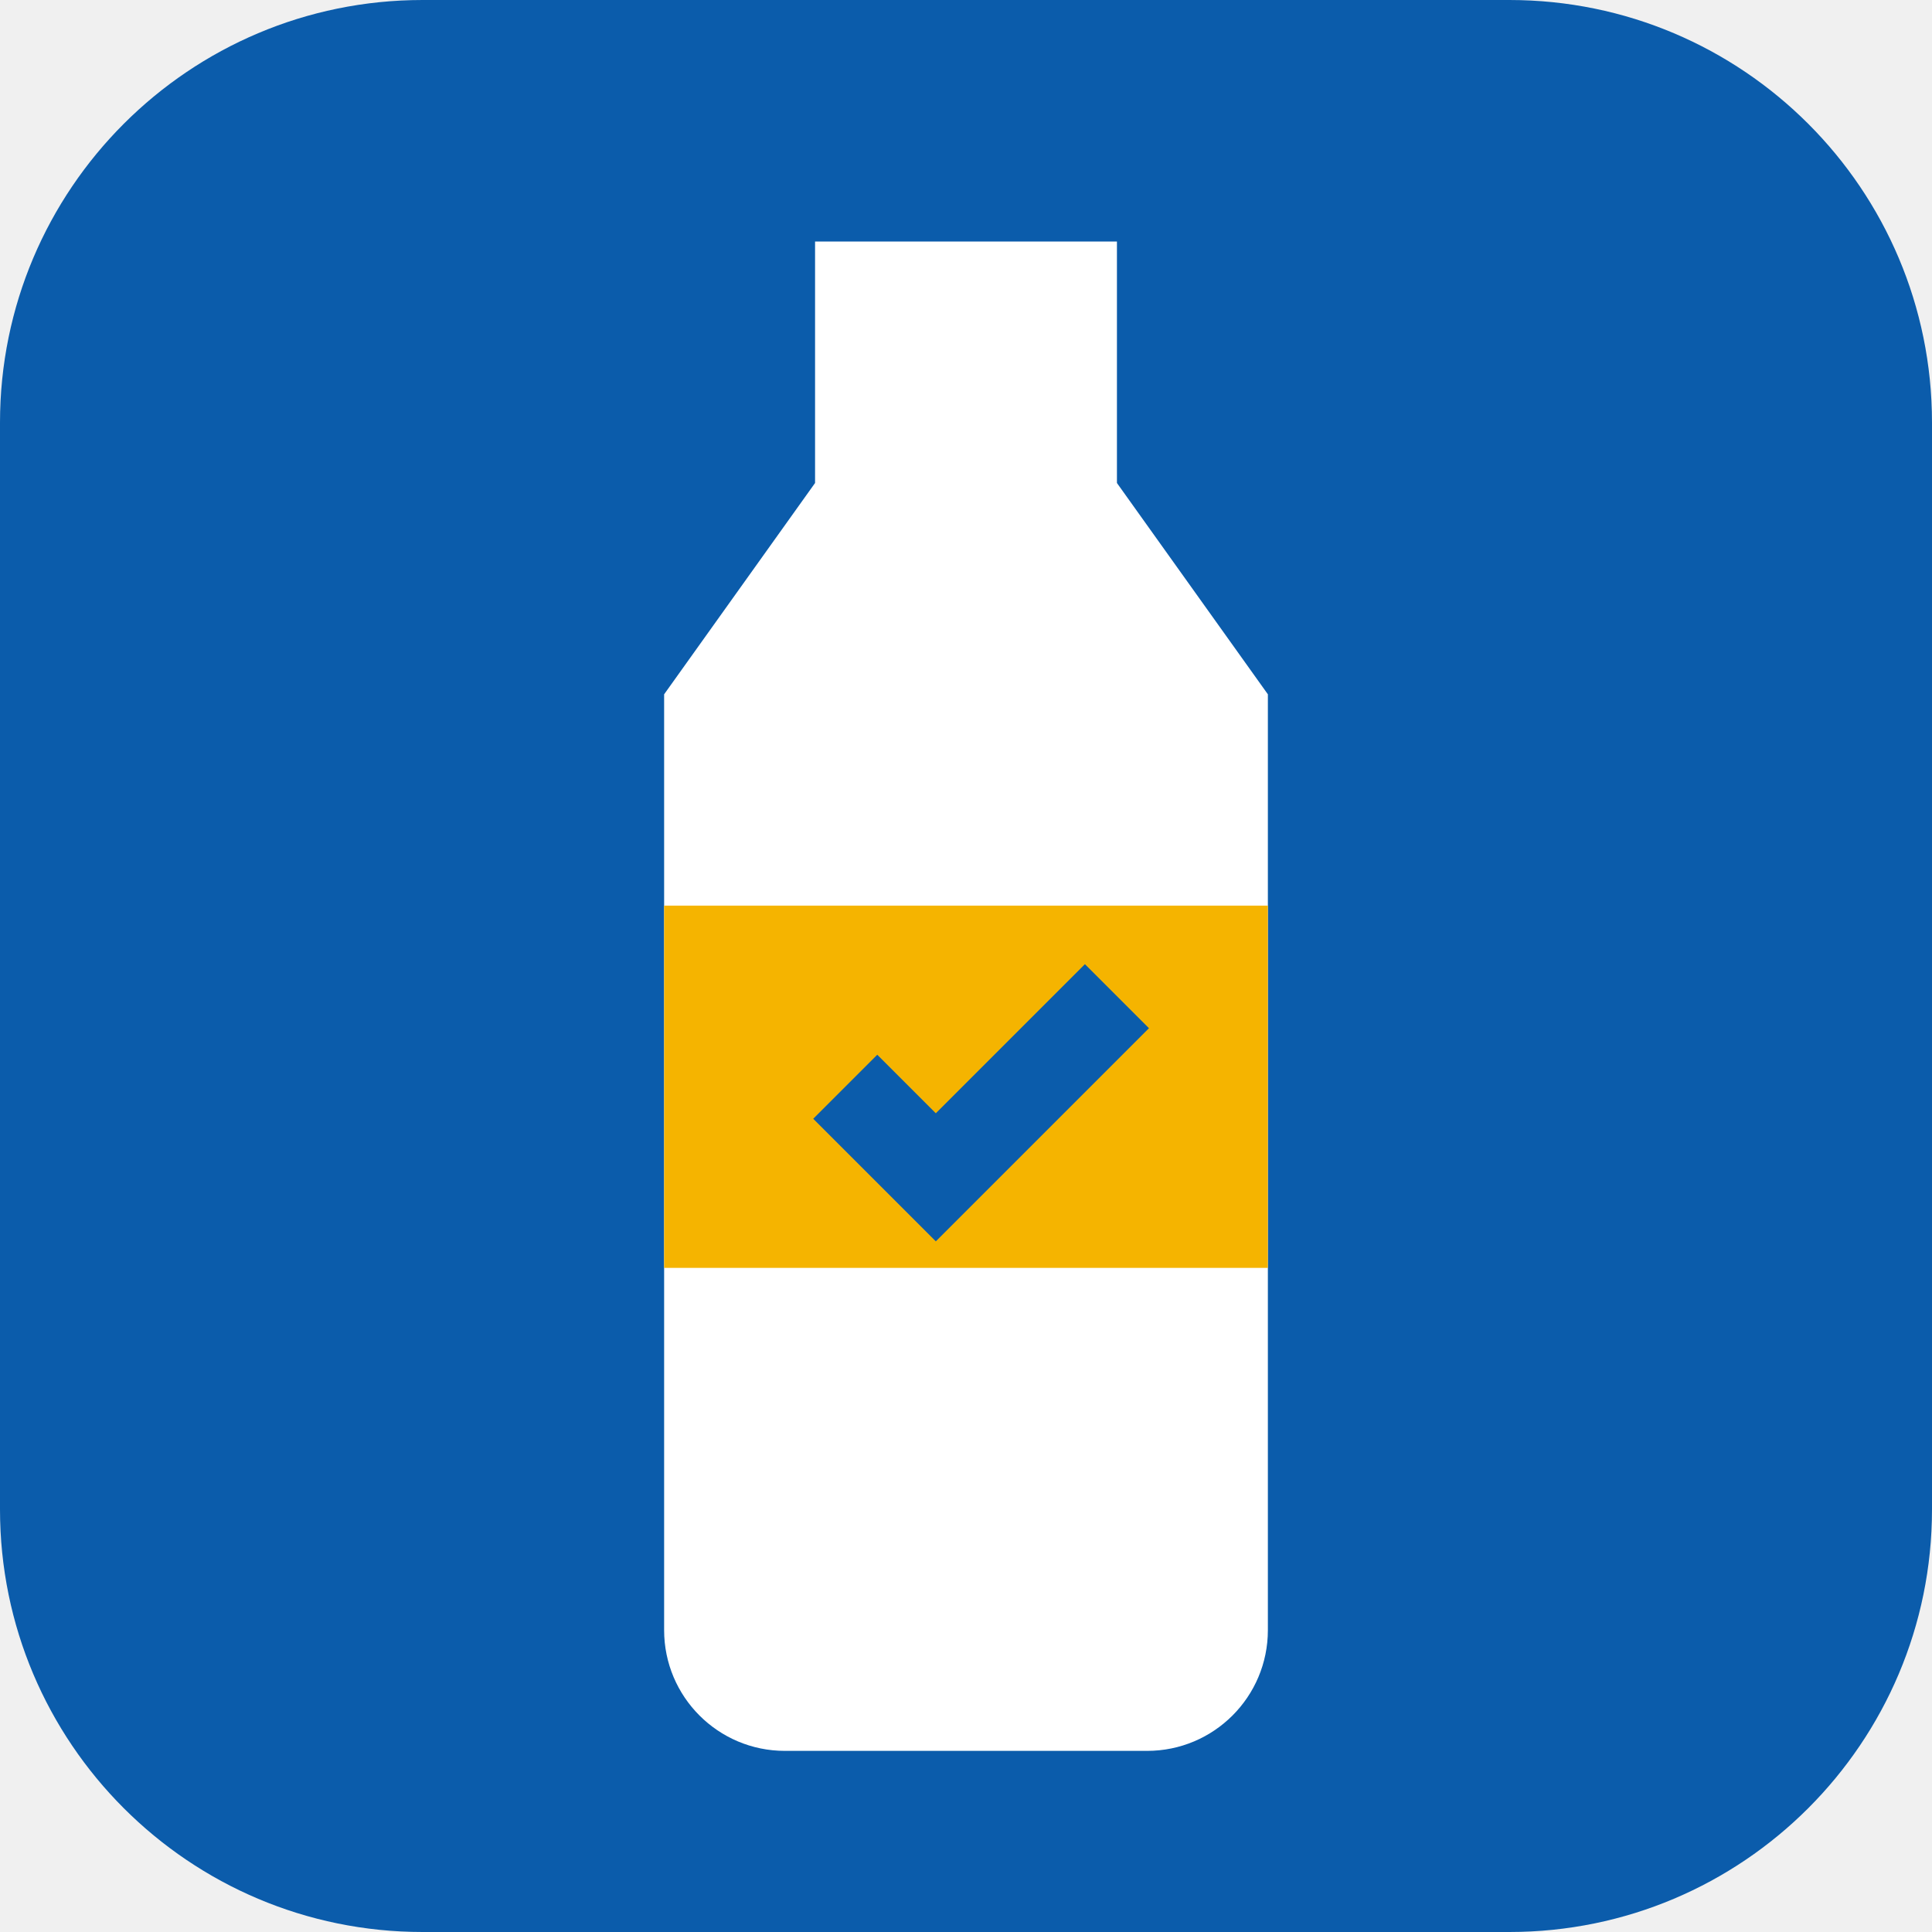
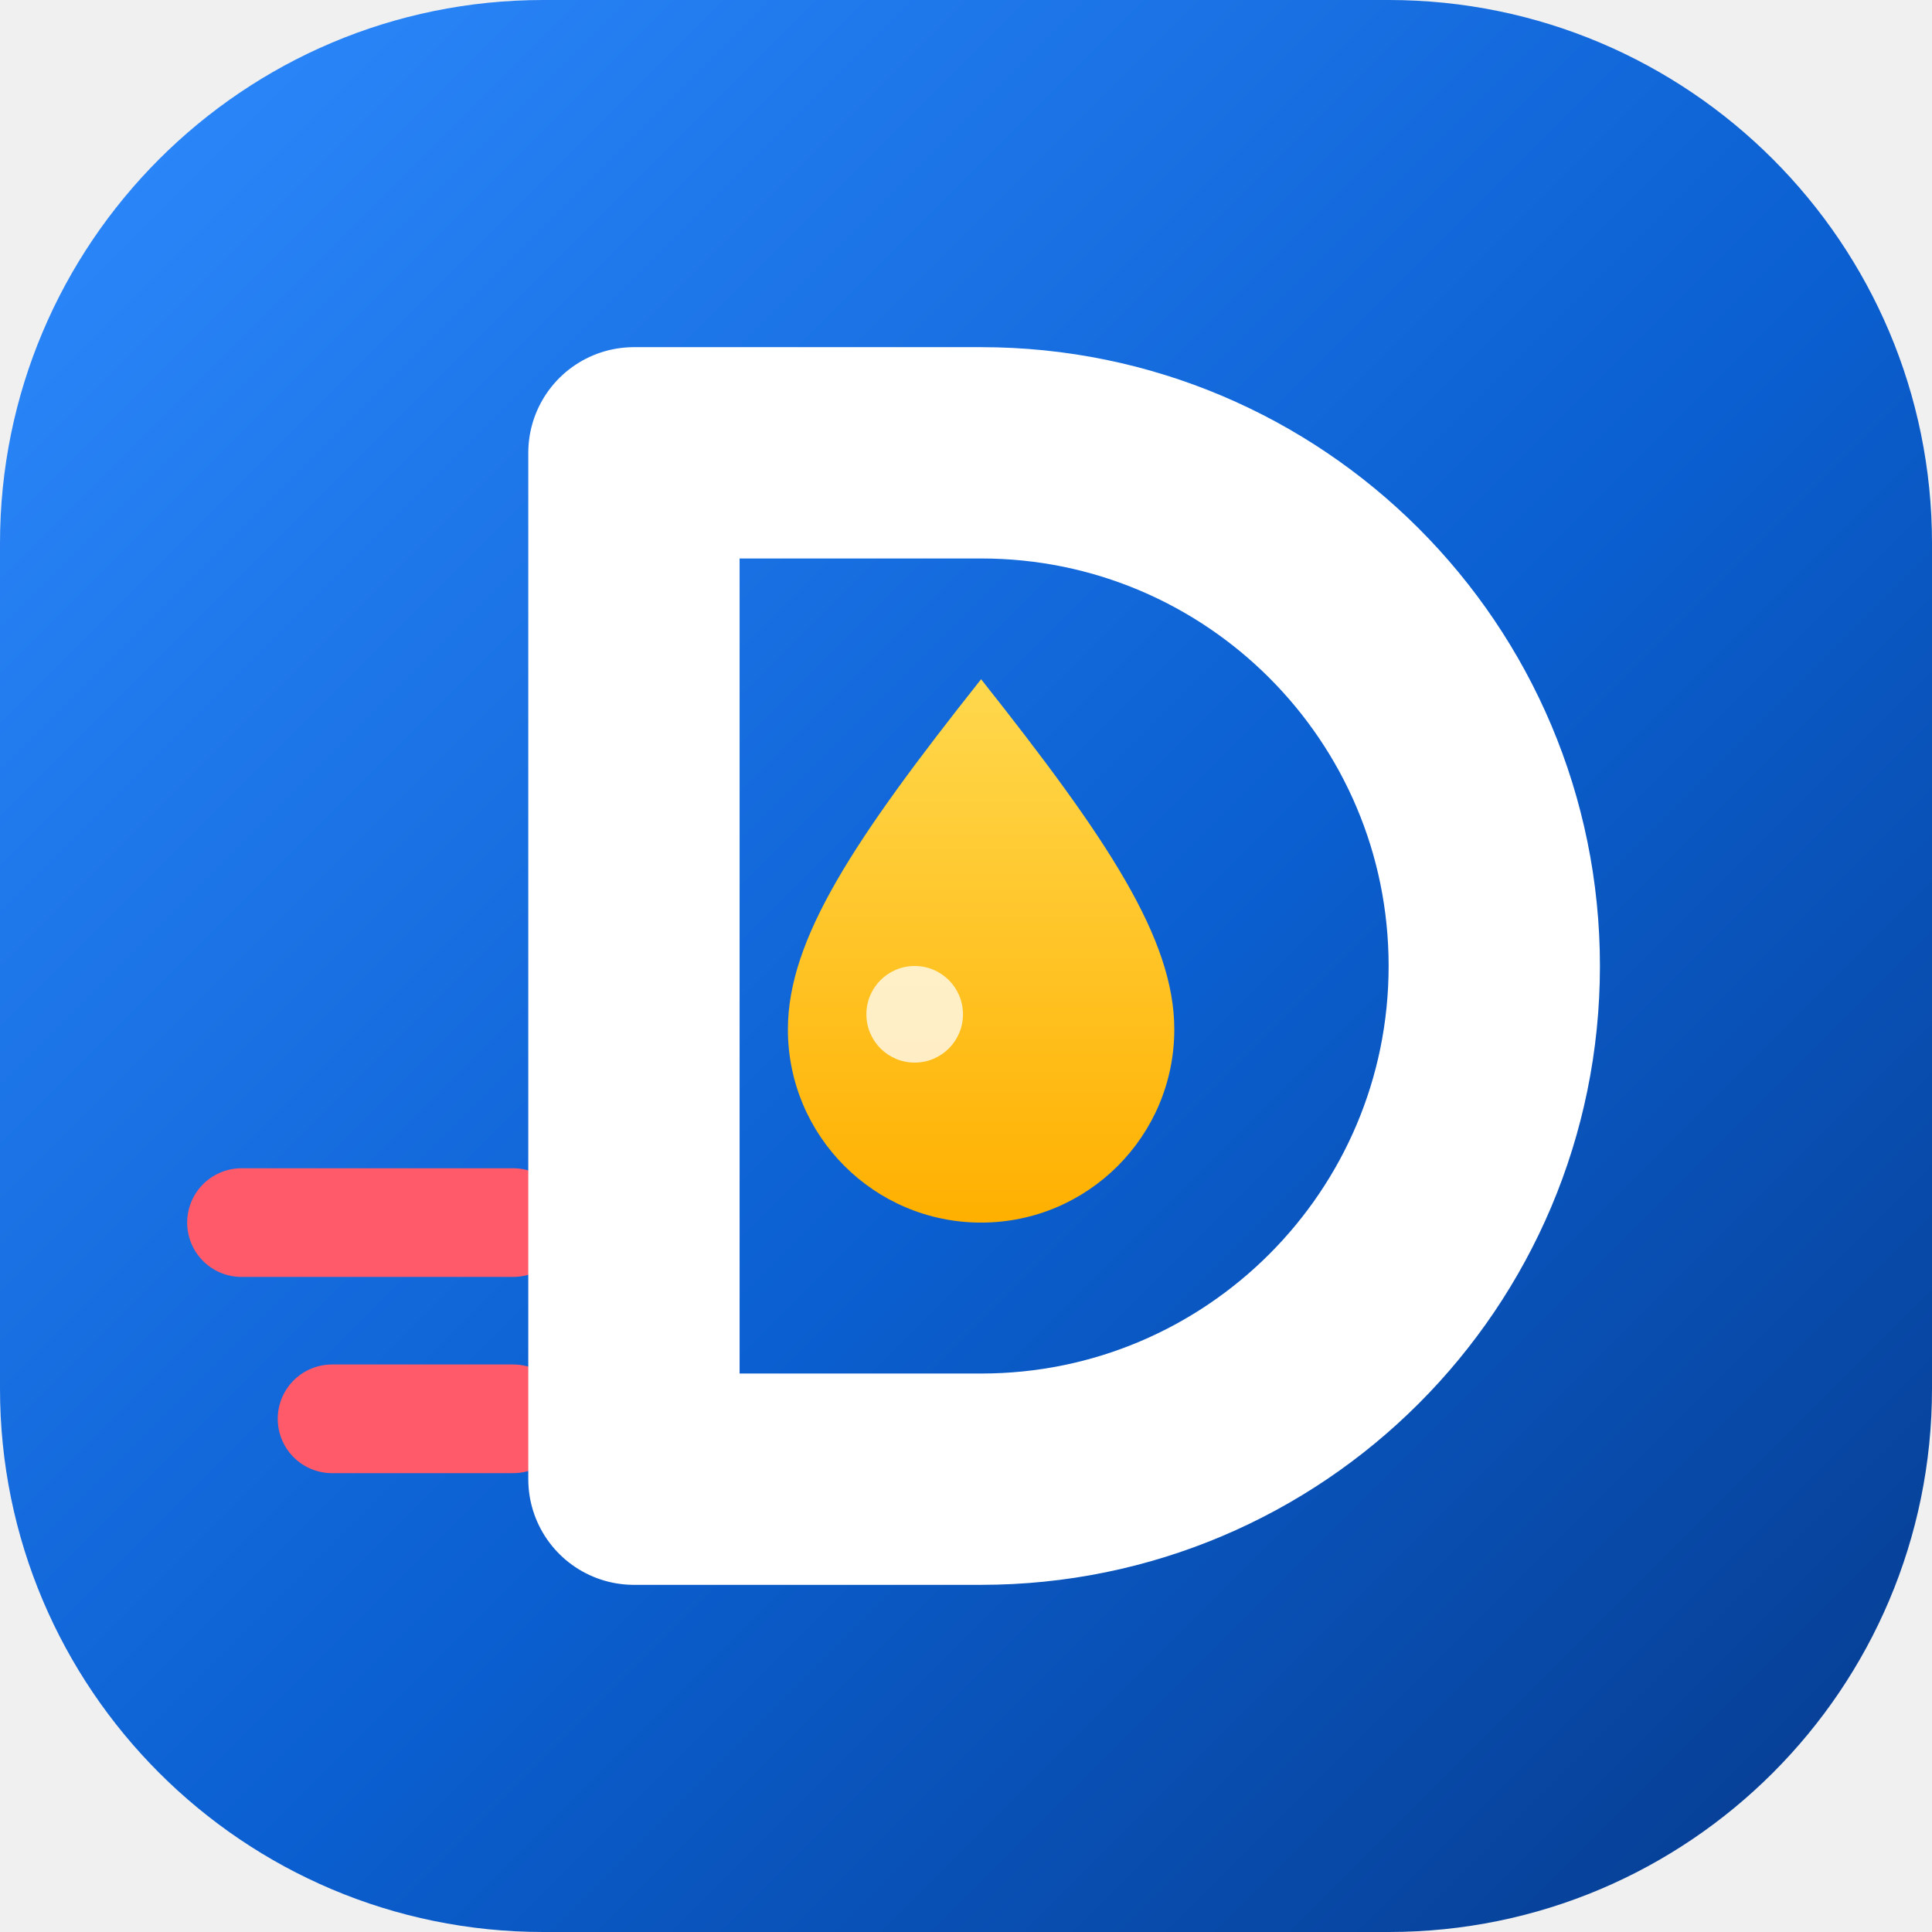
<svg xmlns="http://www.w3.org/2000/svg" viewBox="0 0 64 64">
-   <rect width="64" height="64" rx="14" fill="#0b5cab" />
-   <path d="M27 8h10v8l5 7v31a4 4 0 0 1-4 4H26a4 4 0 0 1-4-4V23l5-7z" fill="#fff" />
-   <rect x="22" y="30" width="20" height="12" fill="#f5b400" />
-   <path d="M28 36l3 3 6-6" stroke="#0b5cab" stroke-width="3" fill="none" />
+   <defs>
+     <linearGradient id="g" x1="0" y1="0" x2="1" y2="1">
+       <stop offset="0" stop-color="#2f8cff" />
+       <stop offset=".55" stop-color="#0b5fd0" />
+       <stop offset="1" stop-color="#063a8c" />
+     </linearGradient>
+     <linearGradient id="y" x1="0" y1="0" x2="0" y2="1">
+       <stop offset="0" stop-color="#ffd84d" />
+       <stop offset="1" stop-color="#ffb000" />
+     </linearGradient>
+   </defs>
+   <rect width="64" height="64" rx="18" fill="url(#g)" />
+   <g transform="translate(32 32) scale(1) translate(-32 -32)">
+     <path d="M8 40.5h9M11 47h6" stroke="#ff5a6a" stroke-width="3.6" stroke-linecap="round" />
+     <path d="M21 15h11.5a17 17 0 0 1 0 34H21z" fill="none" stroke="#fff" stroke-width="7" stroke-linejoin="round" />
+     <path d="M32.5 22.5c4.2 5.3 6.4 8.6 6.4 11.6a6.4 6.4 0 0 1-12.8 0c0-3 2.2-6.3 6.4-11.6z" fill="url(#y)" />
+     <circle cx="30.3" cy="33.6" r="1.6" fill="#fff" opacity=".75" />
+   </g>
</svg>
